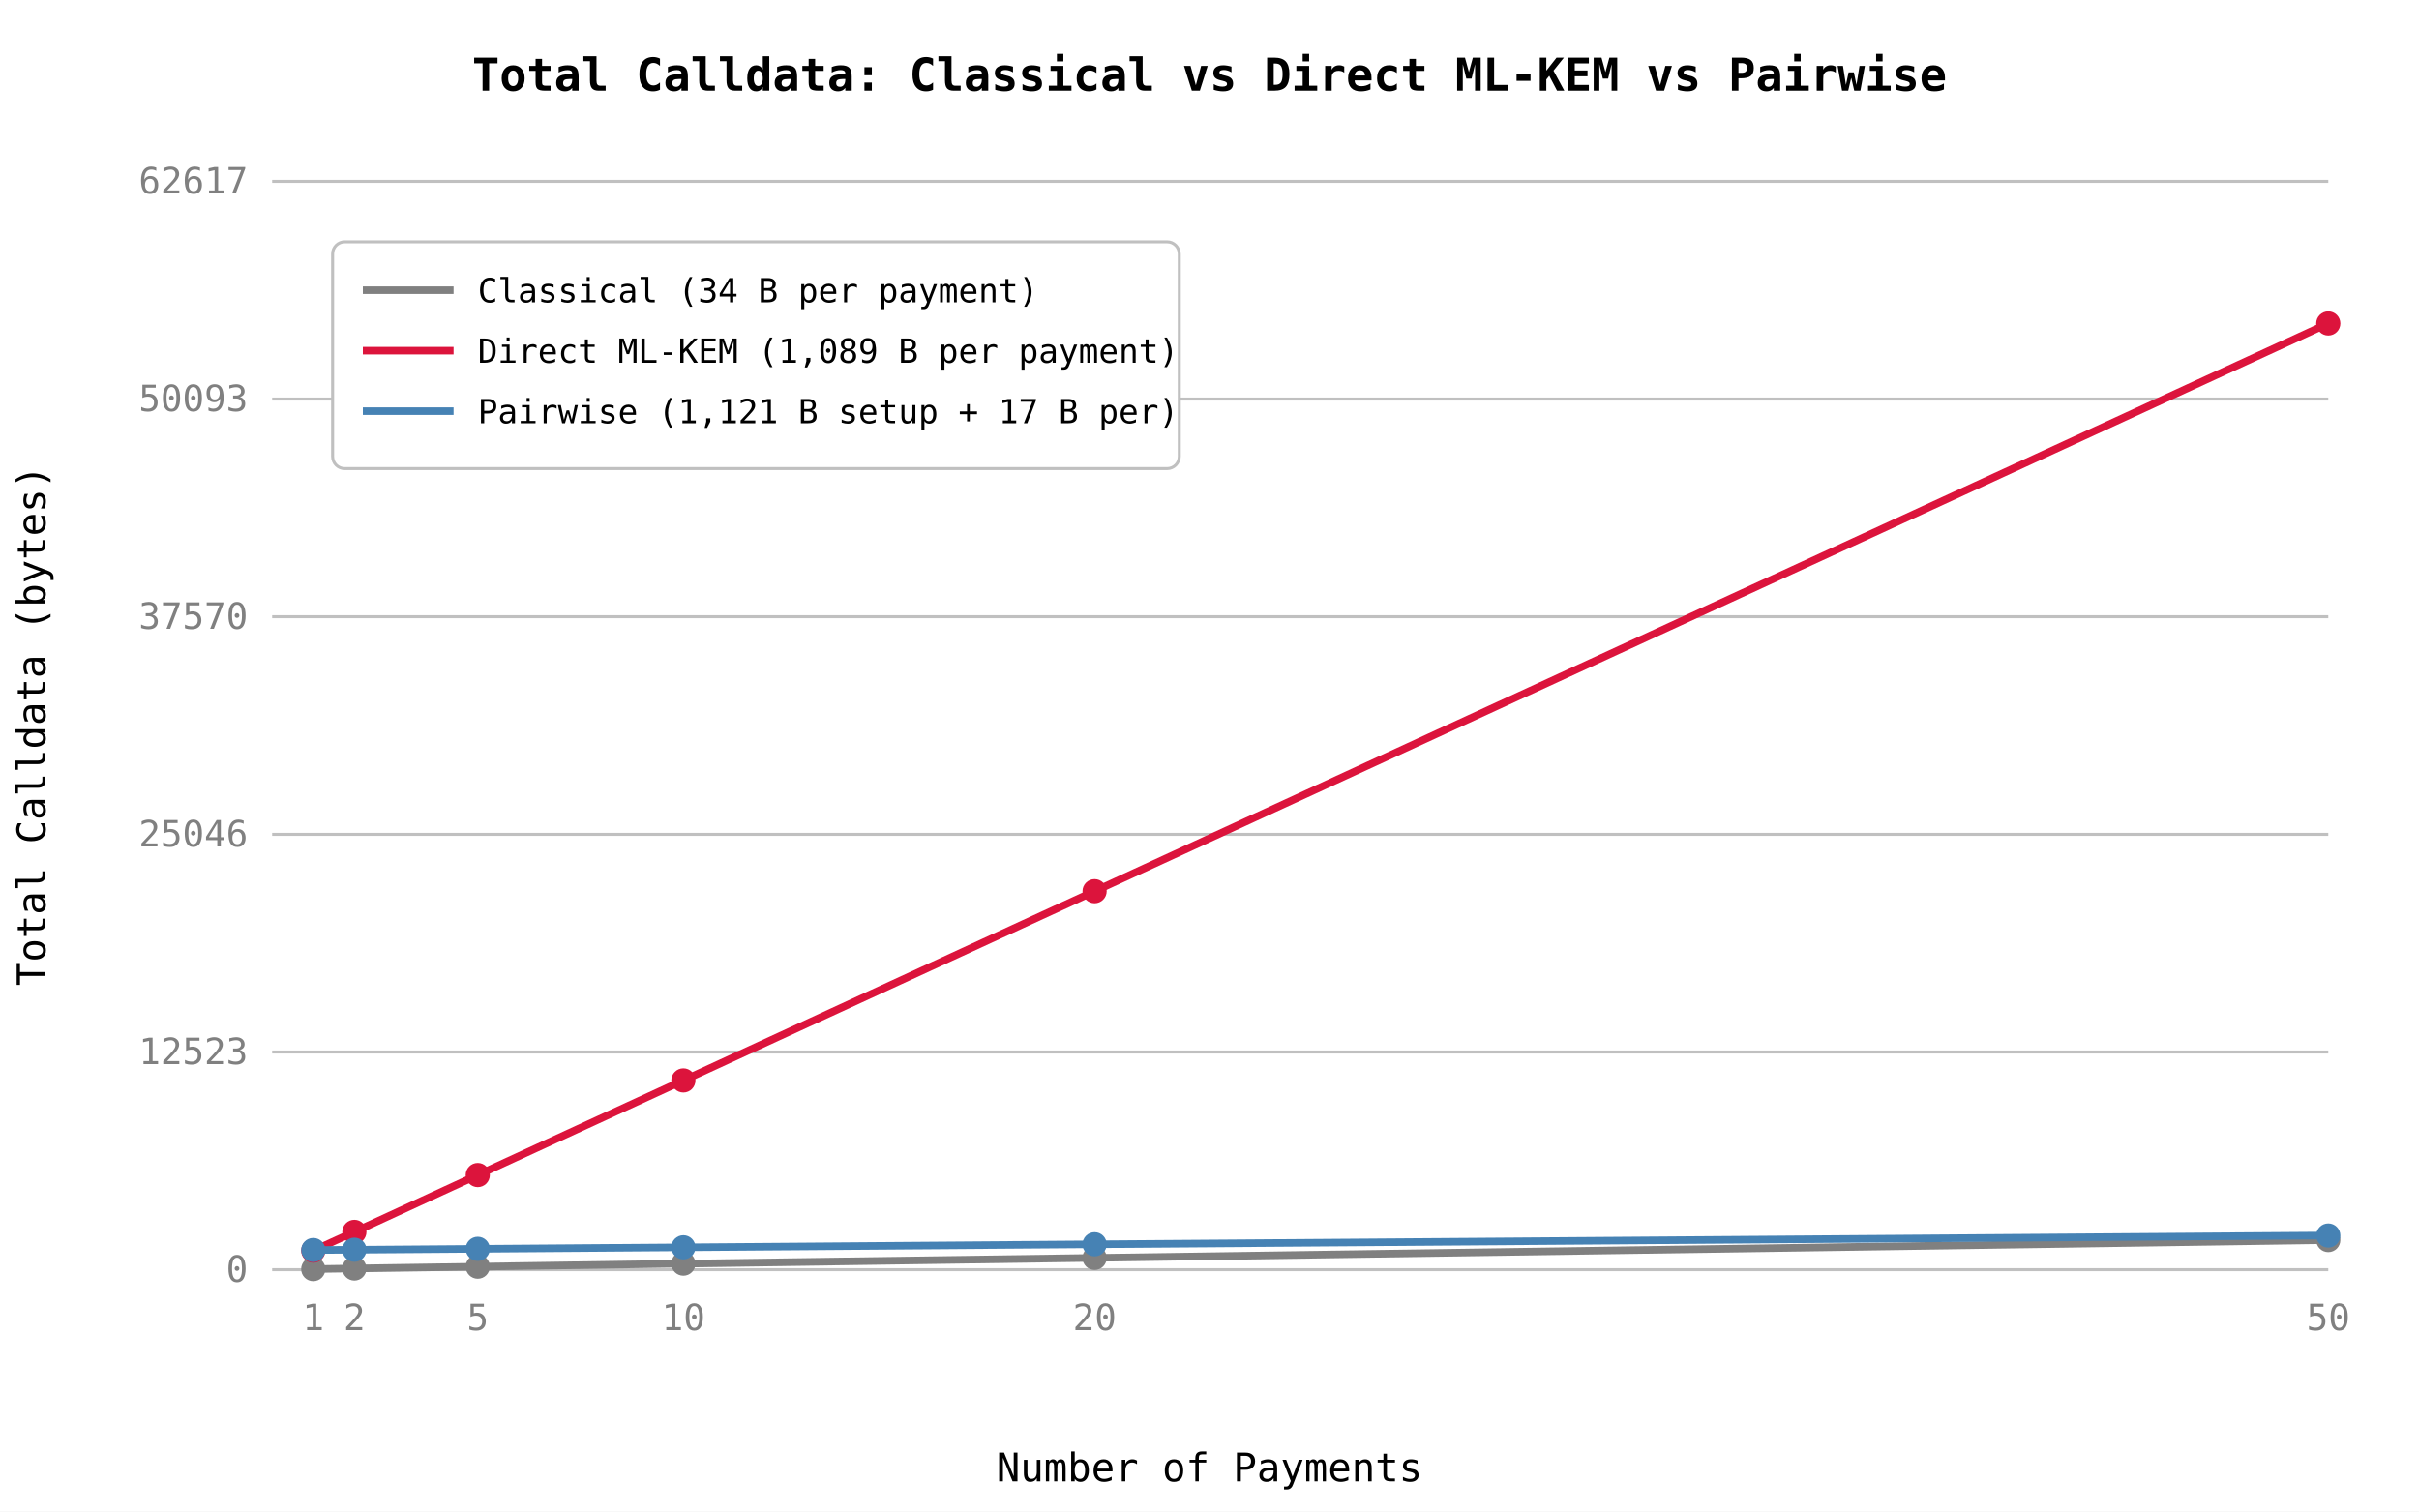
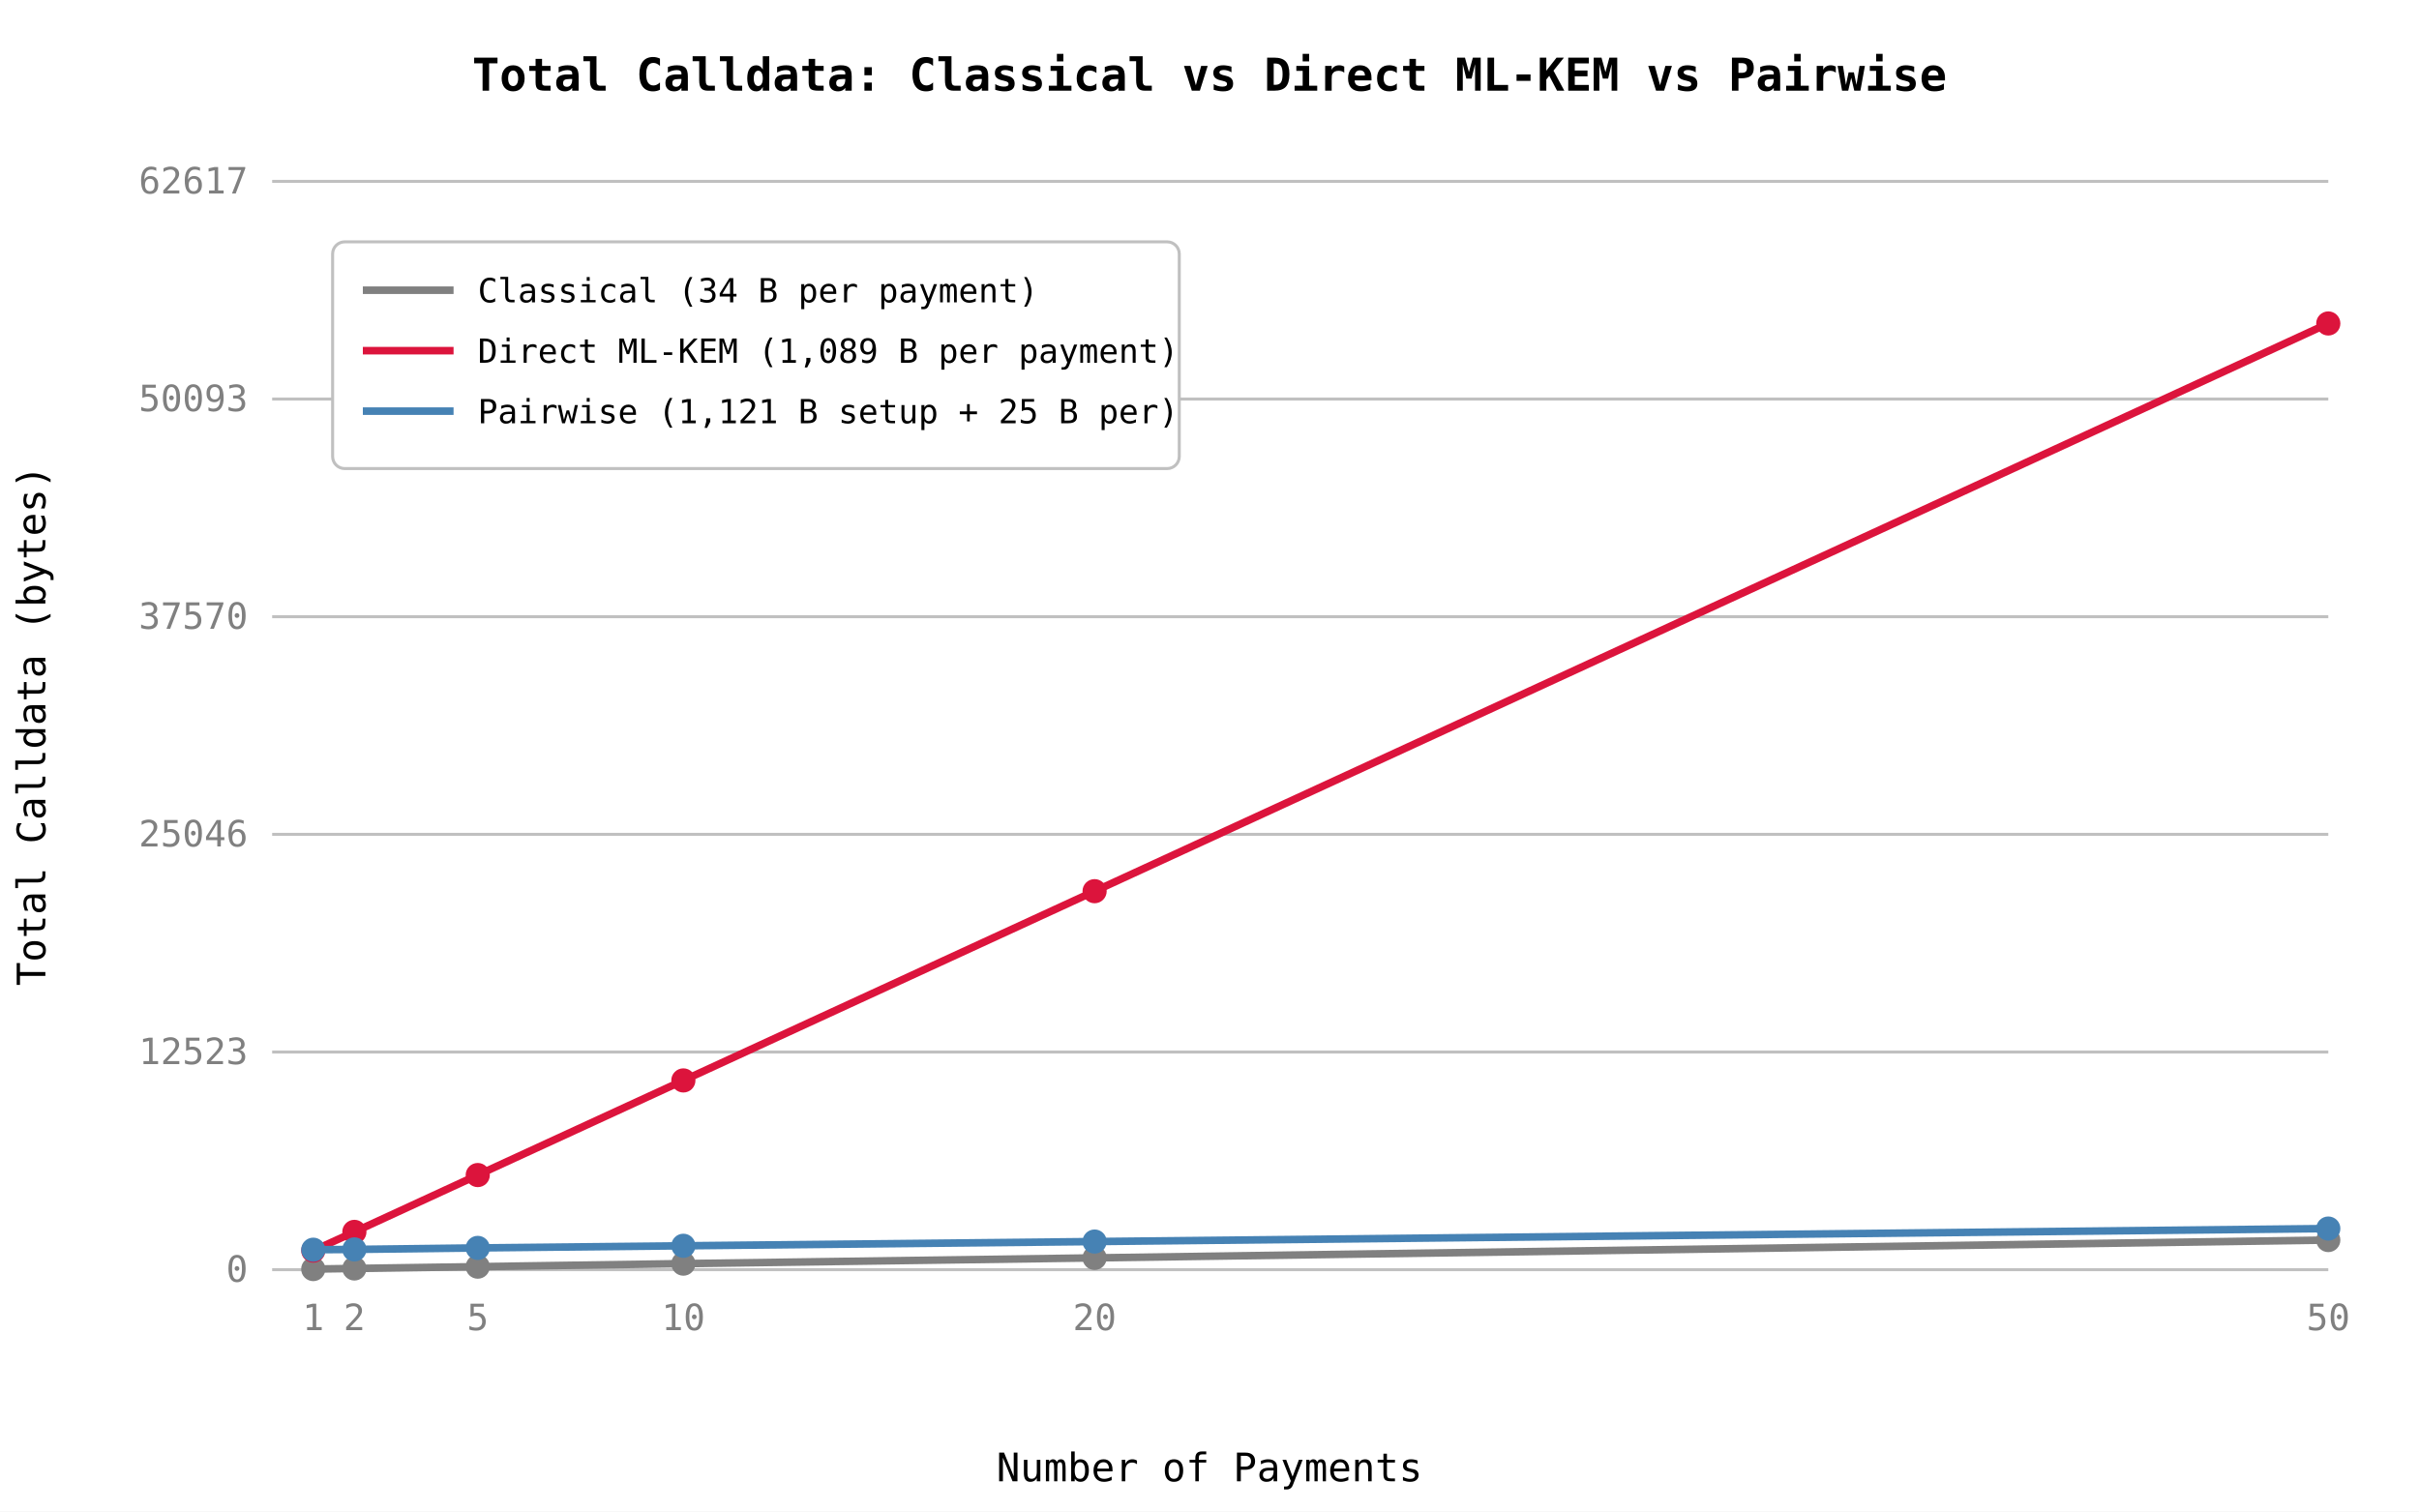
<svg xmlns="http://www.w3.org/2000/svg" viewBox="0 0 800 500" font-family="monospace" font-size="12">
  <rect width="800" height="500" fill="white" />
  <text x="400" y="30" font-size="15" font-weight="bold" text-anchor="middle">Total Calldata: Classical vs Direct ML-KEM vs Pairwise</text>
  <line x1="90" y1="420" x2="770" y2="420" stroke="silver" />
  <text x="82" y="424" text-anchor="end" fill="gray">0</text>
  <line x1="90" y1="348" x2="770" y2="348" stroke="silver" />
  <text x="82" y="352" text-anchor="end" fill="gray">12523</text>
  <line x1="90" y1="276" x2="770" y2="276" stroke="silver" />
  <text x="82" y="280" text-anchor="end" fill="gray">25046</text>
  <line x1="90" y1="204" x2="770" y2="204" stroke="silver" />
  <text x="82" y="208" text-anchor="end" fill="gray">37570</text>
  <line x1="90" y1="132" x2="770" y2="132" stroke="silver" />
  <text x="82" y="136" text-anchor="end" fill="gray">50093</text>
  <line x1="90" y1="60" x2="770" y2="60" stroke="silver" />
  <text x="82" y="64" text-anchor="end" fill="gray">62617</text>
  <text x="103.6" y="440" text-anchor="middle" fill="gray">1</text>
  <text x="117.2" y="440" text-anchor="middle" fill="gray">2</text>
  <text x="158" y="440" text-anchor="middle" fill="gray">5</text>
  <text x="226" y="440" text-anchor="middle" fill="gray">10</text>
  <text x="362" y="440" text-anchor="middle" fill="gray">20</text>
  <text x="770" y="440" text-anchor="middle" fill="gray">50</text>
  <text x="400" y="490" text-anchor="middle" font-size="13">Number of Payments</text>
  <text x="15" y="240" text-anchor="middle" font-size="13" transform="rotate(-90, 15, 240)">Total Calldata (bytes)</text>
  <polyline points="103.6,419.8 117.2,419.6 158.0,419.0 226.0,418.0 362.0,416.1 770.0,410.2" fill="none" stroke="gray" stroke-width="2.5" />
  <circle cx="103.6" cy="419.8" r="4" fill="gray" />
  <circle cx="117.2" cy="419.6" r="4" fill="gray" />
  <circle cx="158.0" cy="419.0" r="4" fill="gray" />
  <circle cx="226.0" cy="418.0" r="4" fill="gray" />
  <circle cx="362.0" cy="416.1" r="4" fill="gray" />
  <circle cx="770.0" cy="410.2" r="4" fill="gray" />
  <polyline points="103.6,413.7 117.2,407.5 158.0,388.7 226.0,357.4 362.0,294.8 770.0,107.0" fill="none" stroke="crimson" stroke-width="2.5" />
  <circle cx="103.6" cy="413.7" r="4" fill="crimson" />
  <circle cx="117.2" cy="407.5" r="4" fill="crimson" />
  <circle cx="158.0" cy="388.7" r="4" fill="crimson" />
  <circle cx="226.0" cy="357.4" r="4" fill="crimson" />
  <circle cx="362.0" cy="294.8" r="4" fill="crimson" />
  <circle cx="770.0" cy="107.0" r="4" fill="crimson" />
-   <polyline points="103.6,413.5 117.2,413.4 158.0,413.1 226.0,412.6 362.0,411.6 770.0,408.7" fill="none" stroke="steelblue" stroke-width="2.5" />
-   <circle cx="103.6" cy="413.5" r="4" fill="steelblue" />
-   <circle cx="117.2" cy="413.4" r="4" fill="steelblue" />
-   <circle cx="158.0" cy="413.1" r="4" fill="steelblue" />
-   <circle cx="226.0" cy="412.6" r="4" fill="steelblue" />
-   <circle cx="362.0" cy="411.6" r="4" fill="steelblue" />
-   <circle cx="770.0" cy="408.7" r="4" fill="steelblue" />
+   <polyline points="103.6,413.4 117.2,413.3 158.0,412.8 226.0,412.1 362.0,410.7 770.0,406.4" fill="none" stroke="steelblue" stroke-width="2.5" />
+   <circle cx="103.6" cy="413.4" r="4" fill="steelblue" />
+   <circle cx="117.2" cy="413.3" r="4" fill="steelblue" />
+   <circle cx="158.0" cy="412.8" r="4" fill="steelblue" />
+   <circle cx="226.0" cy="412.1" r="4" fill="steelblue" />
+   <circle cx="362.0" cy="410.7" r="4" fill="steelblue" />
+   <circle cx="770.0" cy="406.4" r="4" fill="steelblue" />
  <rect x="110" y="80" width="280" height="75" fill="white" stroke="silver" rx="4" />
  <line x1="120" y1="96" x2="150" y2="96" stroke="gray" stroke-width="2.5" />
  <text x="158" y="100" font-size="11">Classical (34 B per payment)</text>
  <line x1="120" y1="116" x2="150" y2="116" stroke="crimson" stroke-width="2.5" />
  <text x="158" y="120" font-size="11">Direct ML-KEM (1,089 B per payment)</text>
  <line x1="120" y1="136" x2="150" y2="136" stroke="steelblue" stroke-width="2.5" />
-   <text x="158" y="140" font-size="11">Pairwise (1,121 B setup + 17 B per)</text>
+   <text x="158" y="140" font-size="11">Pairwise (1,121 B setup + 25 B per)</text>
</svg>
